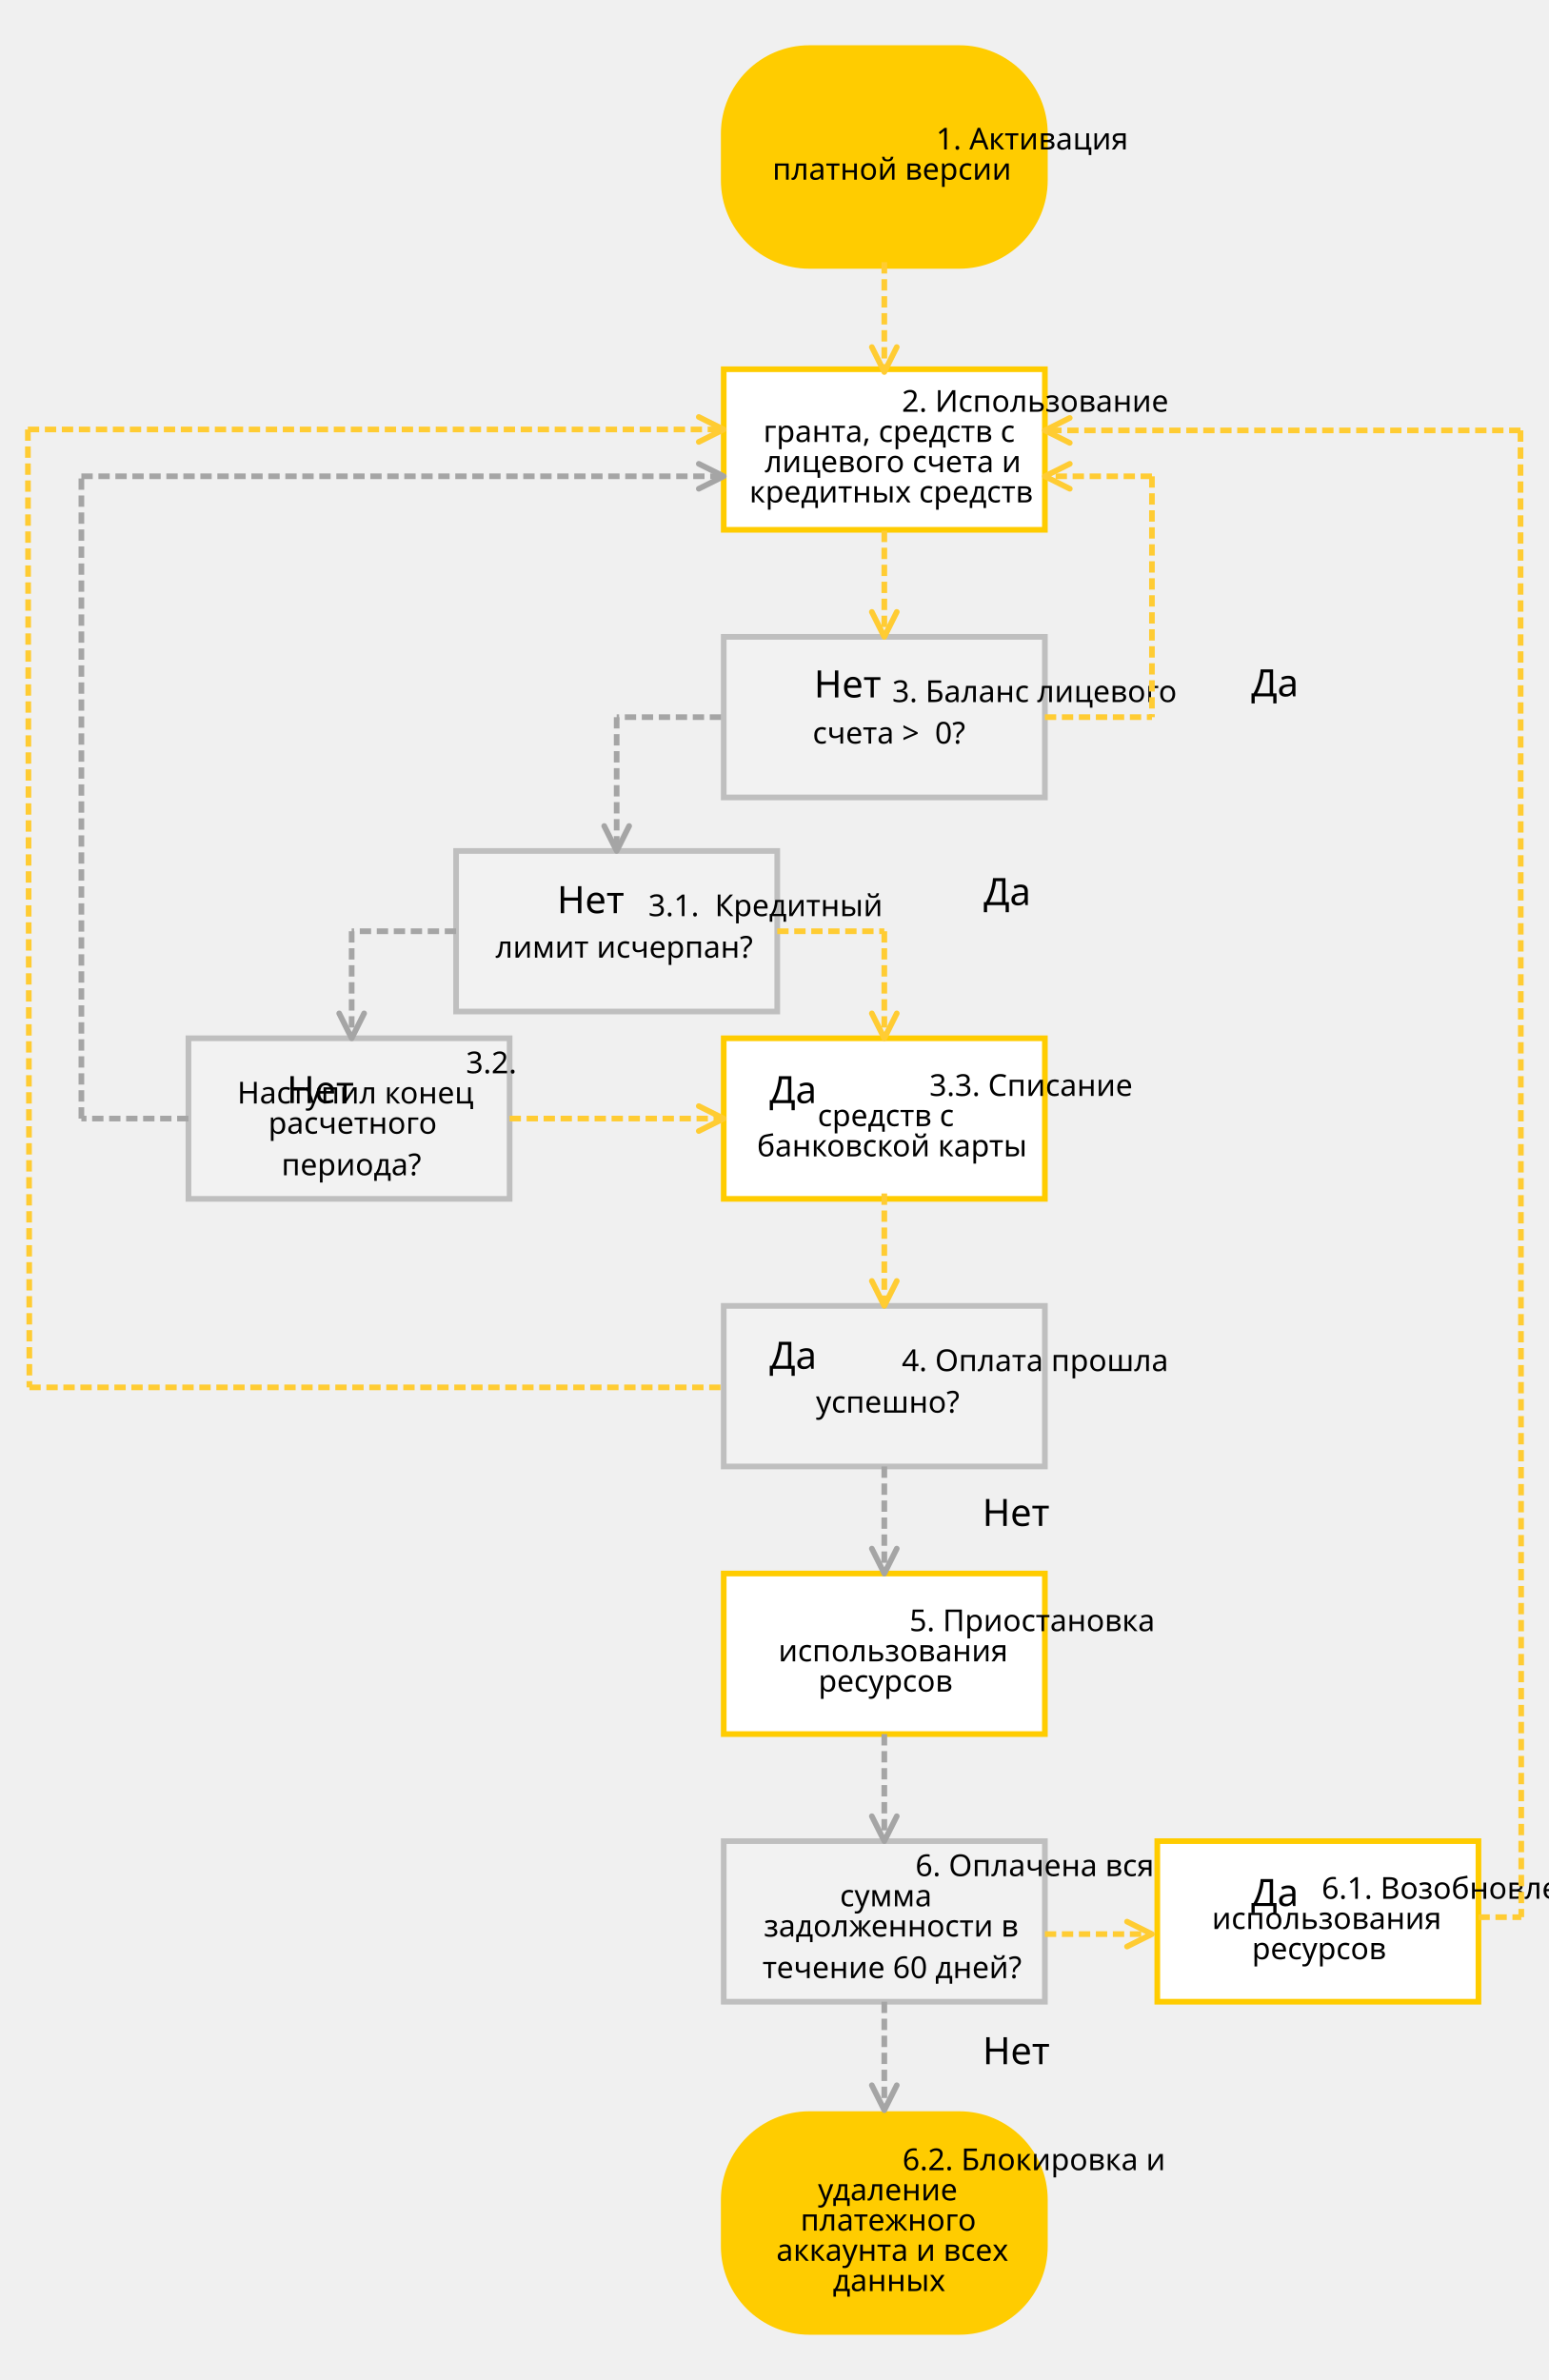
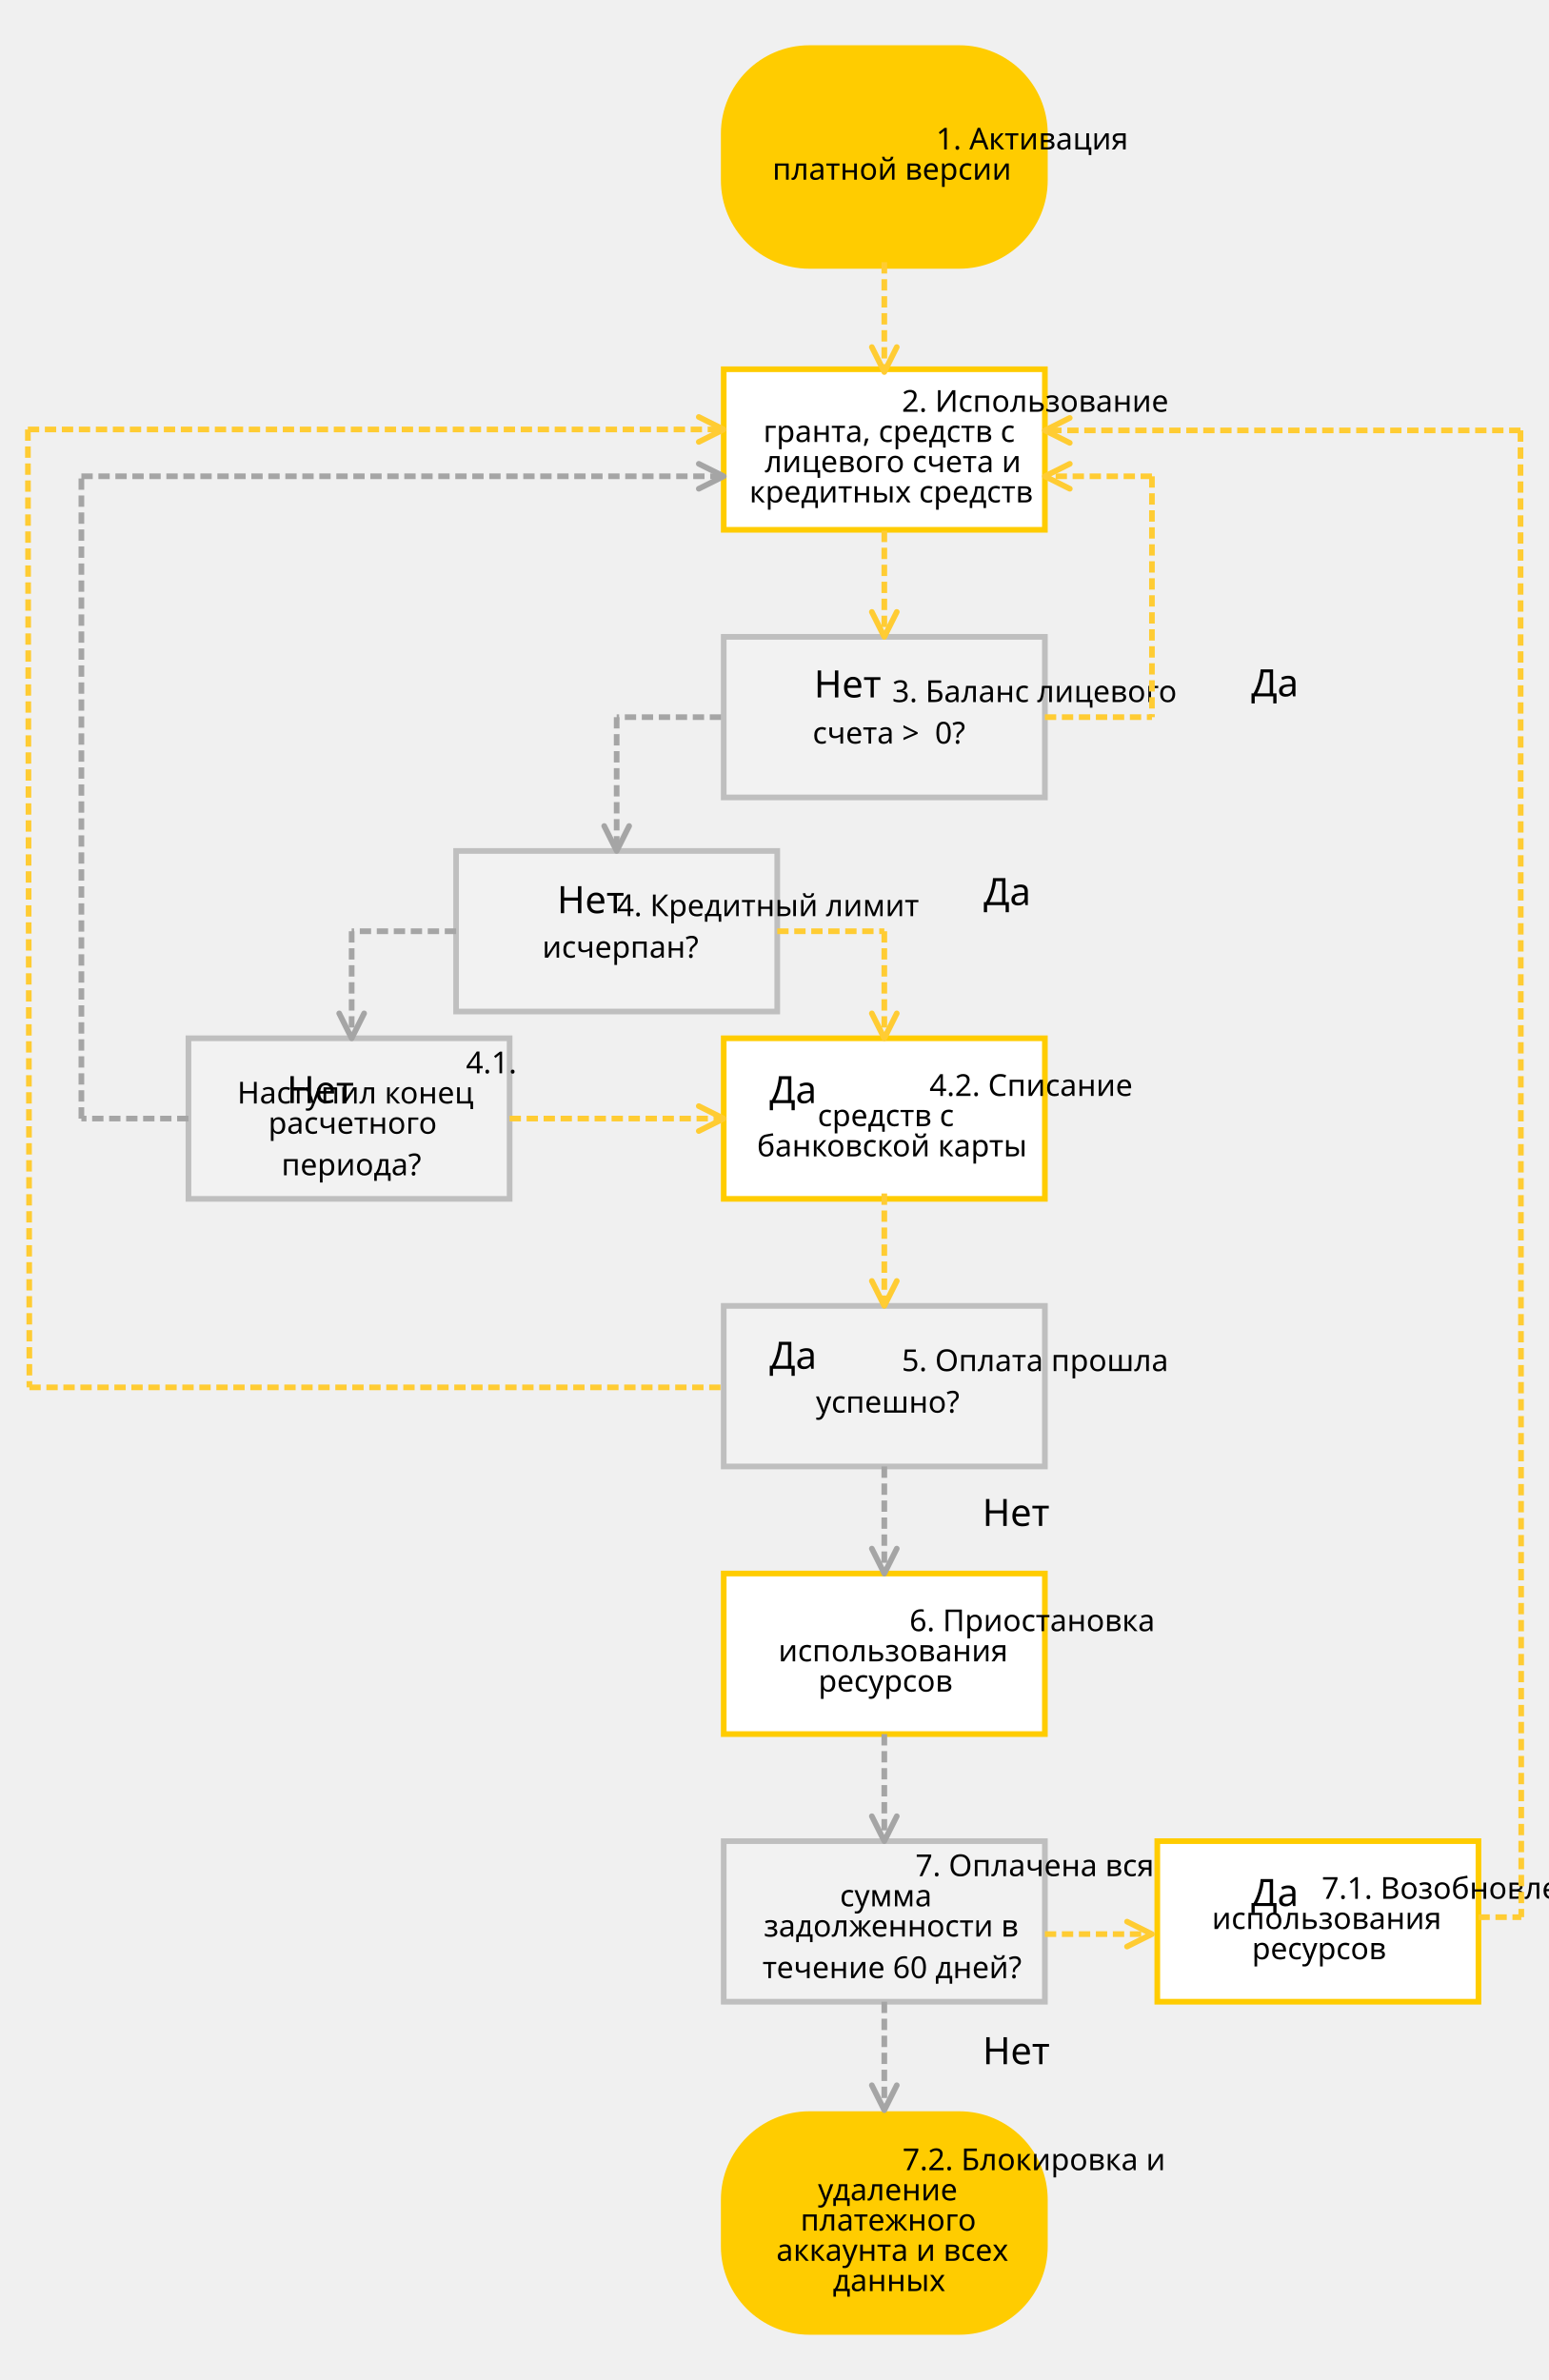
<svg xmlns="http://www.w3.org/2000/svg" xmlns:ns1="http://schemas.microsoft.com/visio/2003/SVGExtensions/" xmlns:xlink="http://www.w3.org/1999/xlink" width="5.694in" height="8.753in" viewBox="0 0 409.976 630.182" xml:space="preserve" color-interpolation-filters="sRGB" class="st16">
  <ns1:documentProperties ns1:langID="1049" ns1:metric="true" ns1:viewMarkup="false">
    <ns1:userDefs>
      <ns1:ud ns1:nameU="msvConvertTheme" />
    </ns1:userDefs>
  </ns1:documentProperties>
  <style type="text/css">
	
		.st1 {fill:#ffffff;marker-end:url(#mrkr13-4);stroke:#ffcc00;stroke-linecap:butt;stroke-width:1.5}
		.st2 {fill:#ffcc00;fill-opacity:1;stroke:#ffcc00;stroke-opacity:1;stroke-width:0.373}
		.st3 {fill:#000000;font-family:Yandex Sans Text Light;font-size:0.667em}
		.st4 {font-size:1em}
		.st5 {fill:#ffcc00;marker-end:url(#mrkr13-4);stroke:#ffcc00;stroke-linecap:butt;stroke-width:1.5}
		.st6 {fill:#f2f2f2;marker-end:url(#mrkr13-23);stroke:#bfbfbf;stroke-linecap:butt;stroke-width:1.5}
		.st7 {fill:#bfbfbf;fill-opacity:1;stroke:#bfbfbf;stroke-opacity:1;stroke-width:0.373}
		.st8 {stroke:#ffcc33;stroke-dasharray:3,1.5;stroke-linecap:butt;stroke-width:1.5}
		.st9 {marker-end:url(#mrkr3-71);stroke:#ffcc33;stroke-dasharray:3,1.5;stroke-linecap:butt;stroke-width:1.5}
		.st10 {fill:#ffcc33;fill-opacity:1;stroke:#ffcc33;stroke-opacity:1;stroke-width:0.455}
		.st11 {marker-end:url(#mrkr3-78);stroke:#a5a5a5;stroke-dasharray:3,1.5;stroke-linecap:butt;stroke-width:1.5}
		.st12 {fill:#a5a5a5;fill-opacity:1;stroke:#a5a5a5;stroke-opacity:1;stroke-width:0.455}
		.st13 {fill:none;marker-end:url(#mrkr13-4);stroke:none;stroke-linecap:butt;stroke-width:1.5}
		.st14 {fill:#000000;font-family:Yandex Sans Text Light;font-size:0.833em}
		.st15 {stroke:#a5a5a5;stroke-dasharray:3,1.5;stroke-linecap:butt;stroke-width:1.5}
		.st16 {fill:none;fill-rule:evenodd;font-size:12px;overflow:visible;stroke-linecap:square;stroke-miterlimit:3}
	
	</style>
  <defs id="Patterns_And_Gradients">
    <linearGradient id="grad0-63" x1="0" y1="0" x2="1" y2="0" gradientTransform="rotate(270 0.5 0.5)">
      <stop offset="0" stop-color="#f2f2f2" stop-opacity="1" />
      <stop offset="1" stop-color="#ffffff" stop-opacity="1" />
    </linearGradient>
  </defs>
  <defs id="Markers">
    <g id="lend13">
      <path d="M 3 1 L 0 0 L 3 -1 L 3 1 " style="stroke:none" />
    </g>
    <marker id="mrkr13-4" class="st2" ns1:arrowType="13" ns1:arrowSize="2" ns1:setback="8.04" refX="-8.04" orient="auto" markerUnits="strokeWidth" overflow="visible">
      <use xlink:href="#lend13" transform="scale(-2.68,-2.68) " />
    </marker>
    <marker id="mrkr13-23" class="st7" ns1:arrowType="13" ns1:arrowSize="2" ns1:setback="8.04" refX="-8.04" orient="auto" markerUnits="strokeWidth" overflow="visible">
      <use xlink:href="#lend13" transform="scale(-2.68,-2.68) " />
    </marker>
    <g id="lend3">
      <path d="M 2 1 L 0 0 L 2 -1 " style="stroke-linecap:round;stroke-linejoin:round;fill:none" />
    </g>
    <marker id="mrkr3-71" class="st10" ns1:arrowType="3" ns1:arrowSize="1" orient="auto" markerUnits="strokeWidth" overflow="visible">
      <use xlink:href="#lend3" transform="scale(-2.2,-2.2) " />
    </marker>
    <marker id="mrkr3-78" class="st12" ns1:arrowType="3" ns1:arrowSize="1" orient="auto" markerUnits="strokeWidth" overflow="visible">
      <use xlink:href="#lend3" transform="scale(-2.2,-2.2) " />
    </marker>
  </defs>
  <g ns1:mID="0" ns1:index="1" ns1:groupContext="foregroundPage">
    <ns1:pageProperties ns1:drawingScale="0.0393701" ns1:pageScale="0.0393701" ns1:drawingUnits="24" ns1:shadowOffsetX="8.50394" ns1:shadowOffsetY="-8.50394" />
    <g id="shape5-1" ns1:mID="5" ns1:groupContext="shape" transform="translate(191.631,-489.91)">
      <ns1:textBlock ns1:margins="rect(4,4,4,4)" ns1:tabSpace="42.5197" />
      <ns1:textRect cx="42.52" cy="608.922" width="85.04" height="42.52" />
      <rect x="0" y="587.662" width="85.039" height="42.52" class="st1" />
      <text x="9.69" y="598.92" class="st3" ns1:langID="1049">
        <ns1:paragraph ns1:spLine="-1" ns1:horizAlign="1" />
        <ns1:tabList />2. Использование <tspan x="10.49" dy="1em" class="st4">гранта</tspan>, средств с <tspan x="10.85" dy="1em" class="st4">лицевого счета и </tspan>
        <tspan x="6.78" dy="1em" class="st4">кредитных средств</tspan>
      </text>
    </g>
    <g id="shape129-9" ns1:mID="129" ns1:groupContext="shape" transform="translate(191.631,-559.799)">
      <ns1:textBlock ns1:margins="rect(4,4,4,4)" ns1:tabSpace="42.5197" />
      <ns1:textRect cx="42.52" cy="601.347" width="85.04" height="57.67" />
      <rect x="0" y="572.511" width="85.039" height="57.67" rx="22.677" ry="22.677" class="st5" />
      <text x="18.76" y="599.35" class="st3" ns1:langID="1049">
        <ns1:paragraph ns1:spLine="-1" ns1:horizAlign="1" />
        <ns1:tabList />1. Активация <tspan x="12.9" dy="1em" class="st4">платной версии</tspan>
      </text>
    </g>
    <g id="shape165-14" ns1:mID="165" ns1:groupContext="shape" transform="translate(191.631,-312.745)">
      <ns1:textBlock ns1:margins="rect(4,4,4,4)" ns1:tabSpace="42.5197" />
      <ns1:textRect cx="42.52" cy="608.922" width="85.04" height="42.52" />
      <rect x="0" y="587.662" width="85.039" height="42.52" class="st1" />
      <text x="17" y="602.92" class="st3" ns1:langID="1049">
        <ns1:paragraph ns1:spLine="-1" ns1:horizAlign="1" />
-         <ns1:tabList />3.3. Списание <tspan x="24.87" dy="1em" class="st4">средств с </tspan>
+         <ns1:tabList />4.2. Списание <tspan x="24.87" dy="1em" class="st4">средств с </tspan>
        <tspan x="8.81" dy="1em" class="st4">банковской карты</tspan>
      </text>
    </g>
    <g id="shape168-20" ns1:mID="168" ns1:groupContext="shape" transform="translate(191.631,-419.044)">
      <ns1:textBlock ns1:margins="rect(4,4,4,4)" ns1:tabSpace="42.5197" />
      <ns1:textRect cx="42.52" cy="608.922" width="85.04" height="42.52" />
      <rect x="0" y="587.662" width="85.039" height="42.52" class="st6" />
      <text x="7.14" y="604.92" class="st3" ns1:langID="1049">
        <ns1:paragraph ns1:spLine="-1" ns1:horizAlign="1" />
        <ns1:tabList />3. Баланс лицевого <tspan x="23.54" dy="1.375em" class="st4">счета </tspan>&gt;  0?</text>
    </g>
    <g id="shape170-26" ns1:mID="170" ns1:groupContext="shape" transform="translate(191.631,-241.879)">
      <ns1:textBlock ns1:margins="rect(4,4,4,4)" ns1:tabSpace="42.5197" />
      <ns1:textRect cx="42.52" cy="608.922" width="85.04" height="42.52" />
      <rect x="0" y="587.662" width="85.039" height="42.52" class="st6" />
      <text x="9.68" y="604.92" class="st3" ns1:langID="1049">
        <ns1:paragraph ns1:spLine="-1" ns1:horizAlign="1" />
-         <ns1:tabList />4.<tspan class="st4" ns1:langID="1033"> </tspan>Оплата прошла <tspan x="24.41" dy="1.375em" class="st4">успешно</tspan>?</text>
+         <ns1:tabList />5.<tspan class="st4" ns1:langID="1033"> </tspan>Оплата прошла <tspan x="24.41" dy="1.375em" class="st4">успешно</tspan>?</text>
    </g>
    <g id="shape178-32" ns1:mID="178" ns1:groupContext="shape" transform="translate(191.631,-171.013)">
      <ns1:textBlock ns1:margins="rect(4,4,4,4)" ns1:tabSpace="42.5197" />
      <ns1:textRect cx="42.52" cy="608.922" width="85.04" height="42.52" />
      <rect x="0" y="587.662" width="85.039" height="42.52" class="st1" />
      <text x="11.73" y="602.92" class="st3" ns1:langID="1049">
        <ns1:paragraph ns1:spLine="-1" ns1:horizAlign="1" />
-         <ns1:tabList />5. Приостановка <tspan x="14.46" dy="1em" class="st4">использования </tspan>
+         <ns1:tabList />6. Приостановка <tspan x="14.46" dy="1em" class="st4">использования </tspan>
        <tspan x="25.05" dy="1em" class="st4">ресурсов</tspan>
      </text>
    </g>
    <g id="shape179-38" ns1:mID="179" ns1:groupContext="shape" transform="translate(191.631,-100.147)">
      <ns1:textBlock ns1:margins="rect(4,4,4,4)" ns1:tabSpace="42.5197" />
      <ns1:textRect cx="42.52" cy="608.922" width="85.04" height="42.52" />
      <rect x="0" y="587.662" width="85.039" height="42.52" class="st6" />
      <text x="13.29" y="596.92" class="st3" ns1:langID="1049">
        <ns1:paragraph ns1:spLine="-1" ns1:horizAlign="1" />
-         <ns1:tabList />6.<tspan class="st4" ns1:langID="1033"> </tspan>Оплачена вся <tspan x="30.76" dy="1em" class="st4">сумма </tspan>
+         <ns1:tabList />7.<tspan class="st4" ns1:langID="1033"> </tspan>Оплачена вся <tspan x="30.76" dy="1em" class="st4">сумма </tspan>
        <tspan x="10.63" dy="1em" class="st4">задолженности в </tspan>
        <tspan x="10.27" dy="1.375em" class="st4">течение </tspan>60 дней?</text>
    </g>
    <g id="shape184-46" ns1:mID="184" ns1:groupContext="shape" transform="translate(306.434,-100.147)">
      <ns1:textBlock ns1:margins="rect(4,4,4,4)" ns1:tabSpace="42.5197" />
      <ns1:textRect cx="42.52" cy="608.922" width="85.04" height="42.52" />
      <rect x="0" y="587.662" width="85.039" height="42.52" class="st1" />
      <text x="6.07" y="602.92" class="st3" ns1:langID="1049">
        <ns1:paragraph ns1:spLine="-1" ns1:horizAlign="1" />
-         <ns1:tabList />6.1. Возобновление <tspan x="14.46" dy="1em" class="st4">использования </tspan>
+         <ns1:tabList />7.1. Возобновление <tspan x="14.46" dy="1em" class="st4">использования </tspan>
        <tspan x="25.05" dy="1em" class="st4">ресурсов</tspan>
      </text>
    </g>
    <g id="shape186-52" ns1:mID="186" ns1:groupContext="shape" transform="translate(191.631,-12.7124)">
      <ns1:textBlock ns1:margins="rect(4,4,4,4)" ns1:tabSpace="42.5197" />
      <ns1:textRect cx="42.52" cy="601.347" width="85.04" height="57.67" />
      <rect x="0" y="572.511" width="85.039" height="57.67" rx="22.677" ry="22.677" class="st5" />
      <text x="9.87" y="587.35" class="st3" ns1:langID="1049">
        <ns1:paragraph ns1:spLine="-1" ns1:horizAlign="1" />
-         <ns1:tabList />6.2. Блокировка и <tspan x="24.94" dy="1em" class="st4">удаление </tspan>
+         <ns1:tabList />7.2. Блокировка и <tspan x="24.94" dy="1em" class="st4">удаление </tspan>
        <tspan x="20.32" dy="1em" class="st4">платежного </tspan>
        <tspan x="13.92" dy="1em" class="st4">аккаунта и всех </tspan>
        <tspan x="28.89" dy="1em" class="st4">данных</tspan>
      </text>
    </g>
    <g id="shape196-60" ns1:mID="196" ns1:groupContext="shape" transform="translate(7.78173,-262.824)">
      <path d="M0 630.18 L183.85 630.18" class="st8" />
    </g>
    <g id="shape199-65" ns1:mID="199" ns1:groupContext="shape" transform="translate(276.67,-118.05)">
      <path d="M0 630.18 L28.35 630.18" class="st9" />
    </g>
    <g id="shape212-72" ns1:mID="212" ns1:groupContext="shape" transform="translate(864.332,530.035) rotate(90)">
      <path d="M0 630.18 L28.72 630.18" class="st11" />
    </g>
    <g id="shape258-79" ns1:mID="258" ns1:groupContext="shape" transform="translate(864.332,459.169) rotate(90)">
      <path d="M0 630.18 L28.35 630.18" class="st11" />
    </g>
    <g id="shape259-85" ns1:mID="259" ns1:groupContext="shape" transform="translate(864.332,316.019) rotate(90)">
      <path d="M0 630.18 L29.76 630.18" class="st9" />
    </g>
    <g id="shape260-91" ns1:mID="260" ns1:groupContext="shape" transform="translate(864.332,69.4053) rotate(90)">
      <path d="M0 630.18 L29.08 630.18" class="st9" />
    </g>
    <g id="shape262-97" ns1:mID="262" ns1:groupContext="shape" transform="translate(276.67,-440.304)">
      <path d="M0 630.18 L28.35 630.18" class="st8" />
    </g>
    <g id="shape342-101" ns1:mID="342" ns1:groupContext="shape" transform="translate(167.537,-78.8867)">
      <ns1:textBlock ns1:margins="rect(4,4,4,4)" ns1:tabSpace="42.5197" />
      <ns1:textRect cx="54.567" cy="622.461" width="109.14" height="15.441" />
      <rect x="0" y="614.74" width="109.134" height="15.441" class="st13" />
      <text x="45.87" y="625.46" class="st14" ns1:langID="1049">
        <ns1:paragraph ns1:horizAlign="1" />
        <ns1:tabList />Нет</text>
    </g>
    <g id="shape343-105" ns1:mID="343" ns1:groupContext="shape" transform="translate(153.222,-223.454)">
      <ns1:textBlock ns1:margins="rect(4,4,4,4)" ns1:tabSpace="42.5197" />
      <ns1:textRect cx="68.811" cy="624.512" width="137.63" height="11.339" />
      <rect x="0" y="618.843" width="137.622" height="11.339" class="st13" />
      <text x="60.12" y="627.51" class="st14" ns1:langID="1049">
        <ns1:paragraph ns1:horizAlign="1" />
        <ns1:tabList />Нет</text>
    </g>
    <g id="shape344-109" ns1:mID="344" ns1:groupContext="shape" transform="translate(276.67,-100.147)">
      <ns1:textBlock ns1:margins="rect(4,4,4,4)" ns1:tabSpace="42.5197" />
      <ns1:textRect cx="14.173" cy="601.835" width="28.35" height="56.693" />
      <rect x="0" y="573.489" width="28.346" height="56.693" class="st13" />
      <text x="7.87" y="604.84" class="st14" ns1:langID="1049">
        <ns1:paragraph ns1:horizAlign="1" />
        <ns1:tabList />Да</text>
    </g>
    <g id="shape345-113" ns1:mID="345" ns1:groupContext="shape" transform="translate(120.056,-233.021)">
      <ns1:textBlock ns1:margins="rect(4,4,4,4)" ns1:tabSpace="42.5197" />
      <ns1:textRect cx="43.228" cy="592.445" width="86.46" height="75.472" />
      <rect x="0" y="554.709" width="86.457" height="75.472" class="st13" />
      <text x="36.92" y="595.45" class="st14" ns1:langID="1049">
        <ns1:paragraph ns1:horizAlign="1" />
        <ns1:tabList />Да</text>
    </g>
    <g id="shape348-117" ns1:mID="348" ns1:groupContext="shape" transform="translate(7.37902,-516.485)">
      <path d="M0 630.18 L184.25 630.18" class="st9" />
    </g>
    <g id="shape350-123" ns1:mID="350" ns1:groupContext="shape" transform="translate(120.765,-362.351)">
      <ns1:textBlock ns1:margins="rect(4,4,4,4)" ns1:tabSpace="42.5197" />
      <ns1:textRect cx="42.52" cy="608.922" width="85.04" height="42.52" />
      <rect x="0" y="587.662" width="85.039" height="42.52" class="st6" />
-       <text x="13.44" y="604.92" class="st3" ns1:langID="1049">
-         <ns1:paragraph ns1:spLine="-1" ns1:horizAlign="1" />
-         <ns1:tabList />3.1.  Кредитный <tspan x="10.42" dy="1.375em" class="st4">лимит исчерпан</tspan>?</text>
+       <text x="5.08" y="604.92" class="st3" ns1:langID="1049">
+         <ns1:paragraph ns1:spLine="-1" ns1:horizAlign="1" />
+         <ns1:tabList />4. Кредитный лимит <tspan x="22.82" dy="1.375em" class="st4">исчерпан</tspan>?</text>
    </g>
    <g id="shape357-128" ns1:mID="357" ns1:groupContext="shape" transform="translate(864.332,140.515) rotate(90)">
      <path d="M0 630.18 L28.1 630.18" class="st9" />
    </g>
    <g id="shape367-134" ns1:mID="367" ns1:groupContext="shape" transform="translate(163.285,-438.887)">
      <ns1:textBlock ns1:margins="rect(4,4,4,4)" ns1:tabSpace="42.5197" />
      <ns1:textRect cx="14.173" cy="620.544" width="28.35" height="19.276" />
      <rect x="0" y="610.906" width="28.346" height="19.276" class="st13" />
      <text x="5.48" y="623.54" class="st14" ns1:langID="1049">
        <ns1:paragraph ns1:horizAlign="1" />
        <ns1:tabList />Нет</text>
    </g>
    <g id="shape368-138" ns1:mID="368" ns1:groupContext="shape" transform="translate(276.67,-407.706)">
      <ns1:textBlock ns1:margins="rect(4,4,4,4)" ns1:tabSpace="42.5197" />
      <ns1:textRect cx="14.173" cy="589.079" width="28.35" height="82.205" />
      <rect x="0" y="547.977" width="28.346" height="82.205" class="st13" />
      <text x="7.87" y="592.08" class="st14" ns1:langID="1049">
        <ns1:paragraph ns1:horizAlign="1" />
        <ns1:tabList />Да</text>
    </g>
    <g id="shape370-142" ns1:mID="370" ns1:groupContext="shape" transform="translate(190.938,820.059) rotate(180)">
      <path d="M0 630.18 L27.65 630.18" class="st15" />
    </g>
    <g id="shape378-146" ns1:mID="378" ns1:groupContext="shape" transform="translate(793.466,189.878) rotate(90)">
      <path d="M0 630.18 L35.43 630.18" class="st11" />
    </g>
    <g id="shape393-152" ns1:mID="393" ns1:groupContext="shape" transform="translate(34.3082,-356.682)">
      <ns1:textBlock ns1:margins="rect(4,4,4,4)" ns1:tabSpace="42.5197" />
      <ns1:textRect cx="75.118" cy="595.457" width="150.24" height="69.449" />
      <rect x="0" y="560.733" width="150.236" height="69.449" class="st13" />
      <text x="66.42" y="598.46" class="st14" ns1:langID="1049">
        <ns1:paragraph ns1:horizAlign="1" />
        <ns1:tabList />Нет</text>
    </g>
    <g id="shape401-156" ns1:mID="401" ns1:groupContext="shape" transform="translate(402.597,744.127) rotate(180)">
      <path d="M0 630.18 L125.94 630.18" class="st9" />
    </g>
    <g id="shape402-162" ns1:mID="402" ns1:groupContext="shape" transform="translate(637.56,112.696) rotate(89.909)">
      <path d="M0 630.18 L253.66 630.18" class="st8" />
    </g>
    <g id="shape405-166" ns1:mID="405" ns1:groupContext="shape" transform="translate(864.332,388.303) rotate(90)">
      <path d="M0 630.18 L28.35 630.18" class="st11" />
    </g>
    <g id="shape410-172" ns1:mID="410" ns1:groupContext="shape" transform="translate(390.749,-122.525) rotate(-0.0658572)">
      <path d="M0 630.18 L11.34 630.18" class="st8" />
    </g>
    <g id="shape415-176" ns1:mID="415" ns1:groupContext="shape" transform="translate(305.017,756.28) rotate(180)">
      <path d="M0 630.18 L28.35 630.18" class="st9" />
    </g>
    <g id="shape421-182" ns1:mID="421" ns1:groupContext="shape" transform="translate(1032.78,113.6) rotate(89.9686)">
      <path d="M0 630.18 L393.7 630.18" class="st8" />
    </g>
    <g id="shape422-186" ns1:mID="422" ns1:groupContext="shape" transform="translate(49.8987,-312.745)">
      <ns1:textBlock ns1:margins="rect(4,4,4,4)" ns1:tabSpace="42.5197" />
      <ns1:textRect cx="42.52" cy="608.922" width="85.04" height="42.52" />
      <rect x="0" y="587.662" width="85.039" height="42.52" class="st6" />
      <text x="36.02" y="596.92" class="st3" ns1:langID="1049">
        <ns1:paragraph ns1:spLine="-1" ns1:horizAlign="1" />
-         <ns1:tabList />3.2.<ns1:newlineChar />
+         <ns1:tabList />4.1.<ns1:newlineChar />
        <tspan x="12.92" dy="1em" class="st4">Наступил конец </tspan>
        <tspan x="21.14" dy="1em" class="st4">расчетного </tspan>
        <tspan x="24.62" dy="1.375em" class="st4">периода</tspan>?</text>
    </g>
    <g id="shape426-193" ns1:mID="426" ns1:groupContext="shape" transform="translate(21.5523,-504.084)">
      <path d="M0 630.18 L170.08 630.18" class="st11" />
    </g>
    <g id="shape427-199" ns1:mID="427" ns1:groupContext="shape" transform="translate(-608.629,296.177) rotate(-90)">
      <path d="M0 630.18 L170.08 630.18" class="st15" />
    </g>
    <g id="shape428-203" ns1:mID="428" ns1:groupContext="shape" transform="translate(21.5523,-331.454)">
      <ns1:textBlock ns1:margins="rect(4,4,4,4)" ns1:tabSpace="42.5197" />
      <ns1:textRect cx="16.299" cy="620.544" width="32.6" height="19.276" />
      <rect x="0" y="610.906" width="32.598" height="19.276" class="st13" />
      <text x="7.6" y="623.54" class="st14" ns1:langID="1049">
        <ns1:paragraph ns1:horizAlign="1" />
        <ns1:tabList />Нет</text>
    </g>
    <g id="shape429-207" ns1:mID="429" ns1:groupContext="shape" transform="translate(205.804,-383.611)">
      <path d="M0 630.18 L28.35 630.18" class="st8" />
    </g>
    <g id="shape430-211" ns1:mID="430" ns1:groupContext="shape" transform="translate(864.332,246.571) rotate(90)">
      <path d="M0 630.18 L28.35 630.18" class="st9" />
    </g>
    <g id="shape431-217" ns1:mID="431" ns1:groupContext="shape" transform="translate(183.694,-362.351)">
      <ns1:textBlock ns1:margins="rect(4,4,4,4)" ns1:tabSpace="42.5197" />
      <ns1:textRect cx="36.283" cy="599.001" width="72.57" height="62.362" />
      <rect x="0" y="567.819" width="72.567" height="62.362" class="st13" />
      <text x="29.98" y="602" class="st14" ns1:langID="1049">
        <ns1:paragraph ns1:horizAlign="1" />
        <ns1:tabList />Да</text>
    </g>
    <g id="shape432-221" ns1:mID="432" ns1:groupContext="shape" transform="translate(935.199,126.098) rotate(90)">
      <path d="M0 630.18 L63.78 630.18" class="st8" />
    </g>
    <g id="shape436-225" ns1:mID="436" ns1:groupContext="shape" transform="translate(49.8987,926.359) rotate(180)">
      <path d="M0 630.18 L28.35 630.18" class="st15" />
    </g>
    <g id="shape437-229" ns1:mID="437" ns1:groupContext="shape" transform="translate(120.765,876.752) rotate(180)">
      <path d="M0 630.18 L27.65 630.18" class="st15" />
    </g>
    <g id="shape438-233" ns1:mID="438" ns1:groupContext="shape" transform="translate(723.293,246.571) rotate(90)">
      <path d="M0 630.18 L28.35 630.18" class="st11" />
    </g>
    <g id="shape439-239" ns1:mID="439" ns1:groupContext="shape" transform="translate(134.938,-334.005)">
      <path d="M0 630.18 L56.69 630.18" class="st9" />
    </g>
    <g id="shape441-245" ns1:mID="441" ns1:groupContext="shape" transform="translate(127.001,-309.91)">
      <ns1:textBlock ns1:margins="rect(4,4,4,4)" ns1:tabSpace="42.5197" />
      <ns1:textRect cx="36.283" cy="599.001" width="72.57" height="62.362" />
      <rect x="0" y="567.819" width="72.567" height="62.362" class="st13" />
      <text x="29.98" y="602" class="st14" ns1:langID="1049">
        <ns1:paragraph ns1:horizAlign="1" />
        <ns1:tabList />Да</text>
    </g>
  </g>
</svg>
